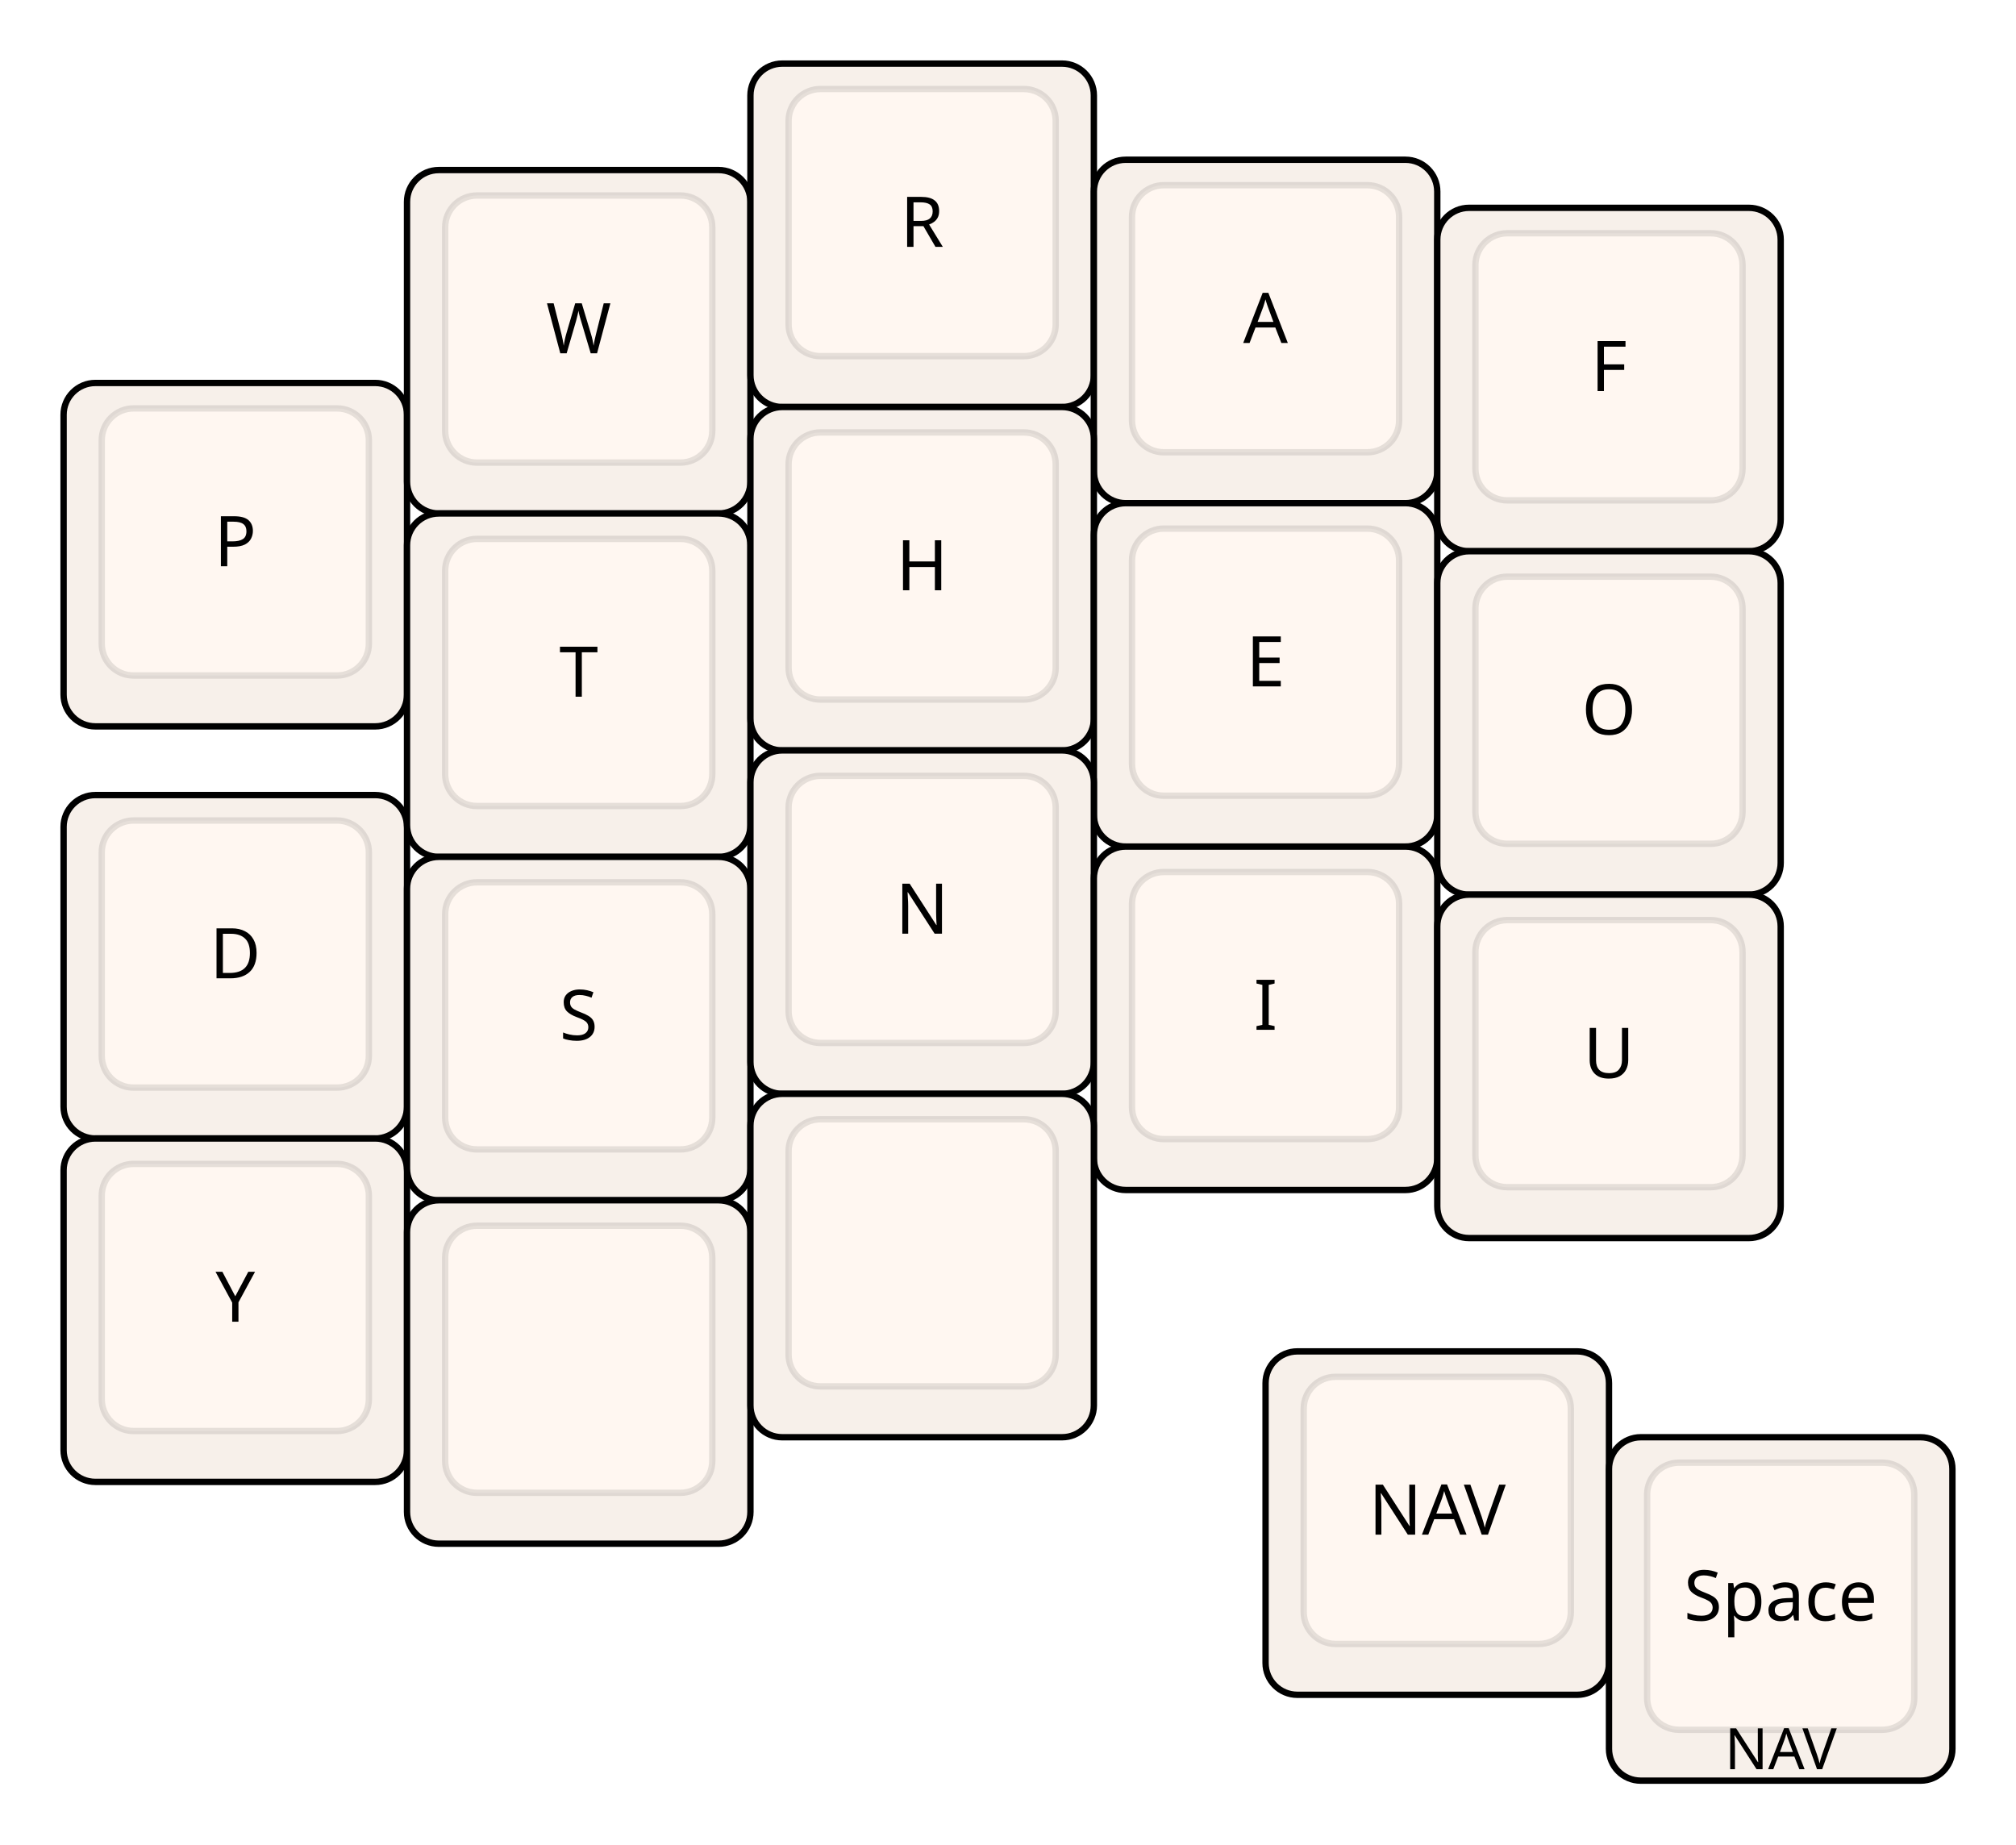
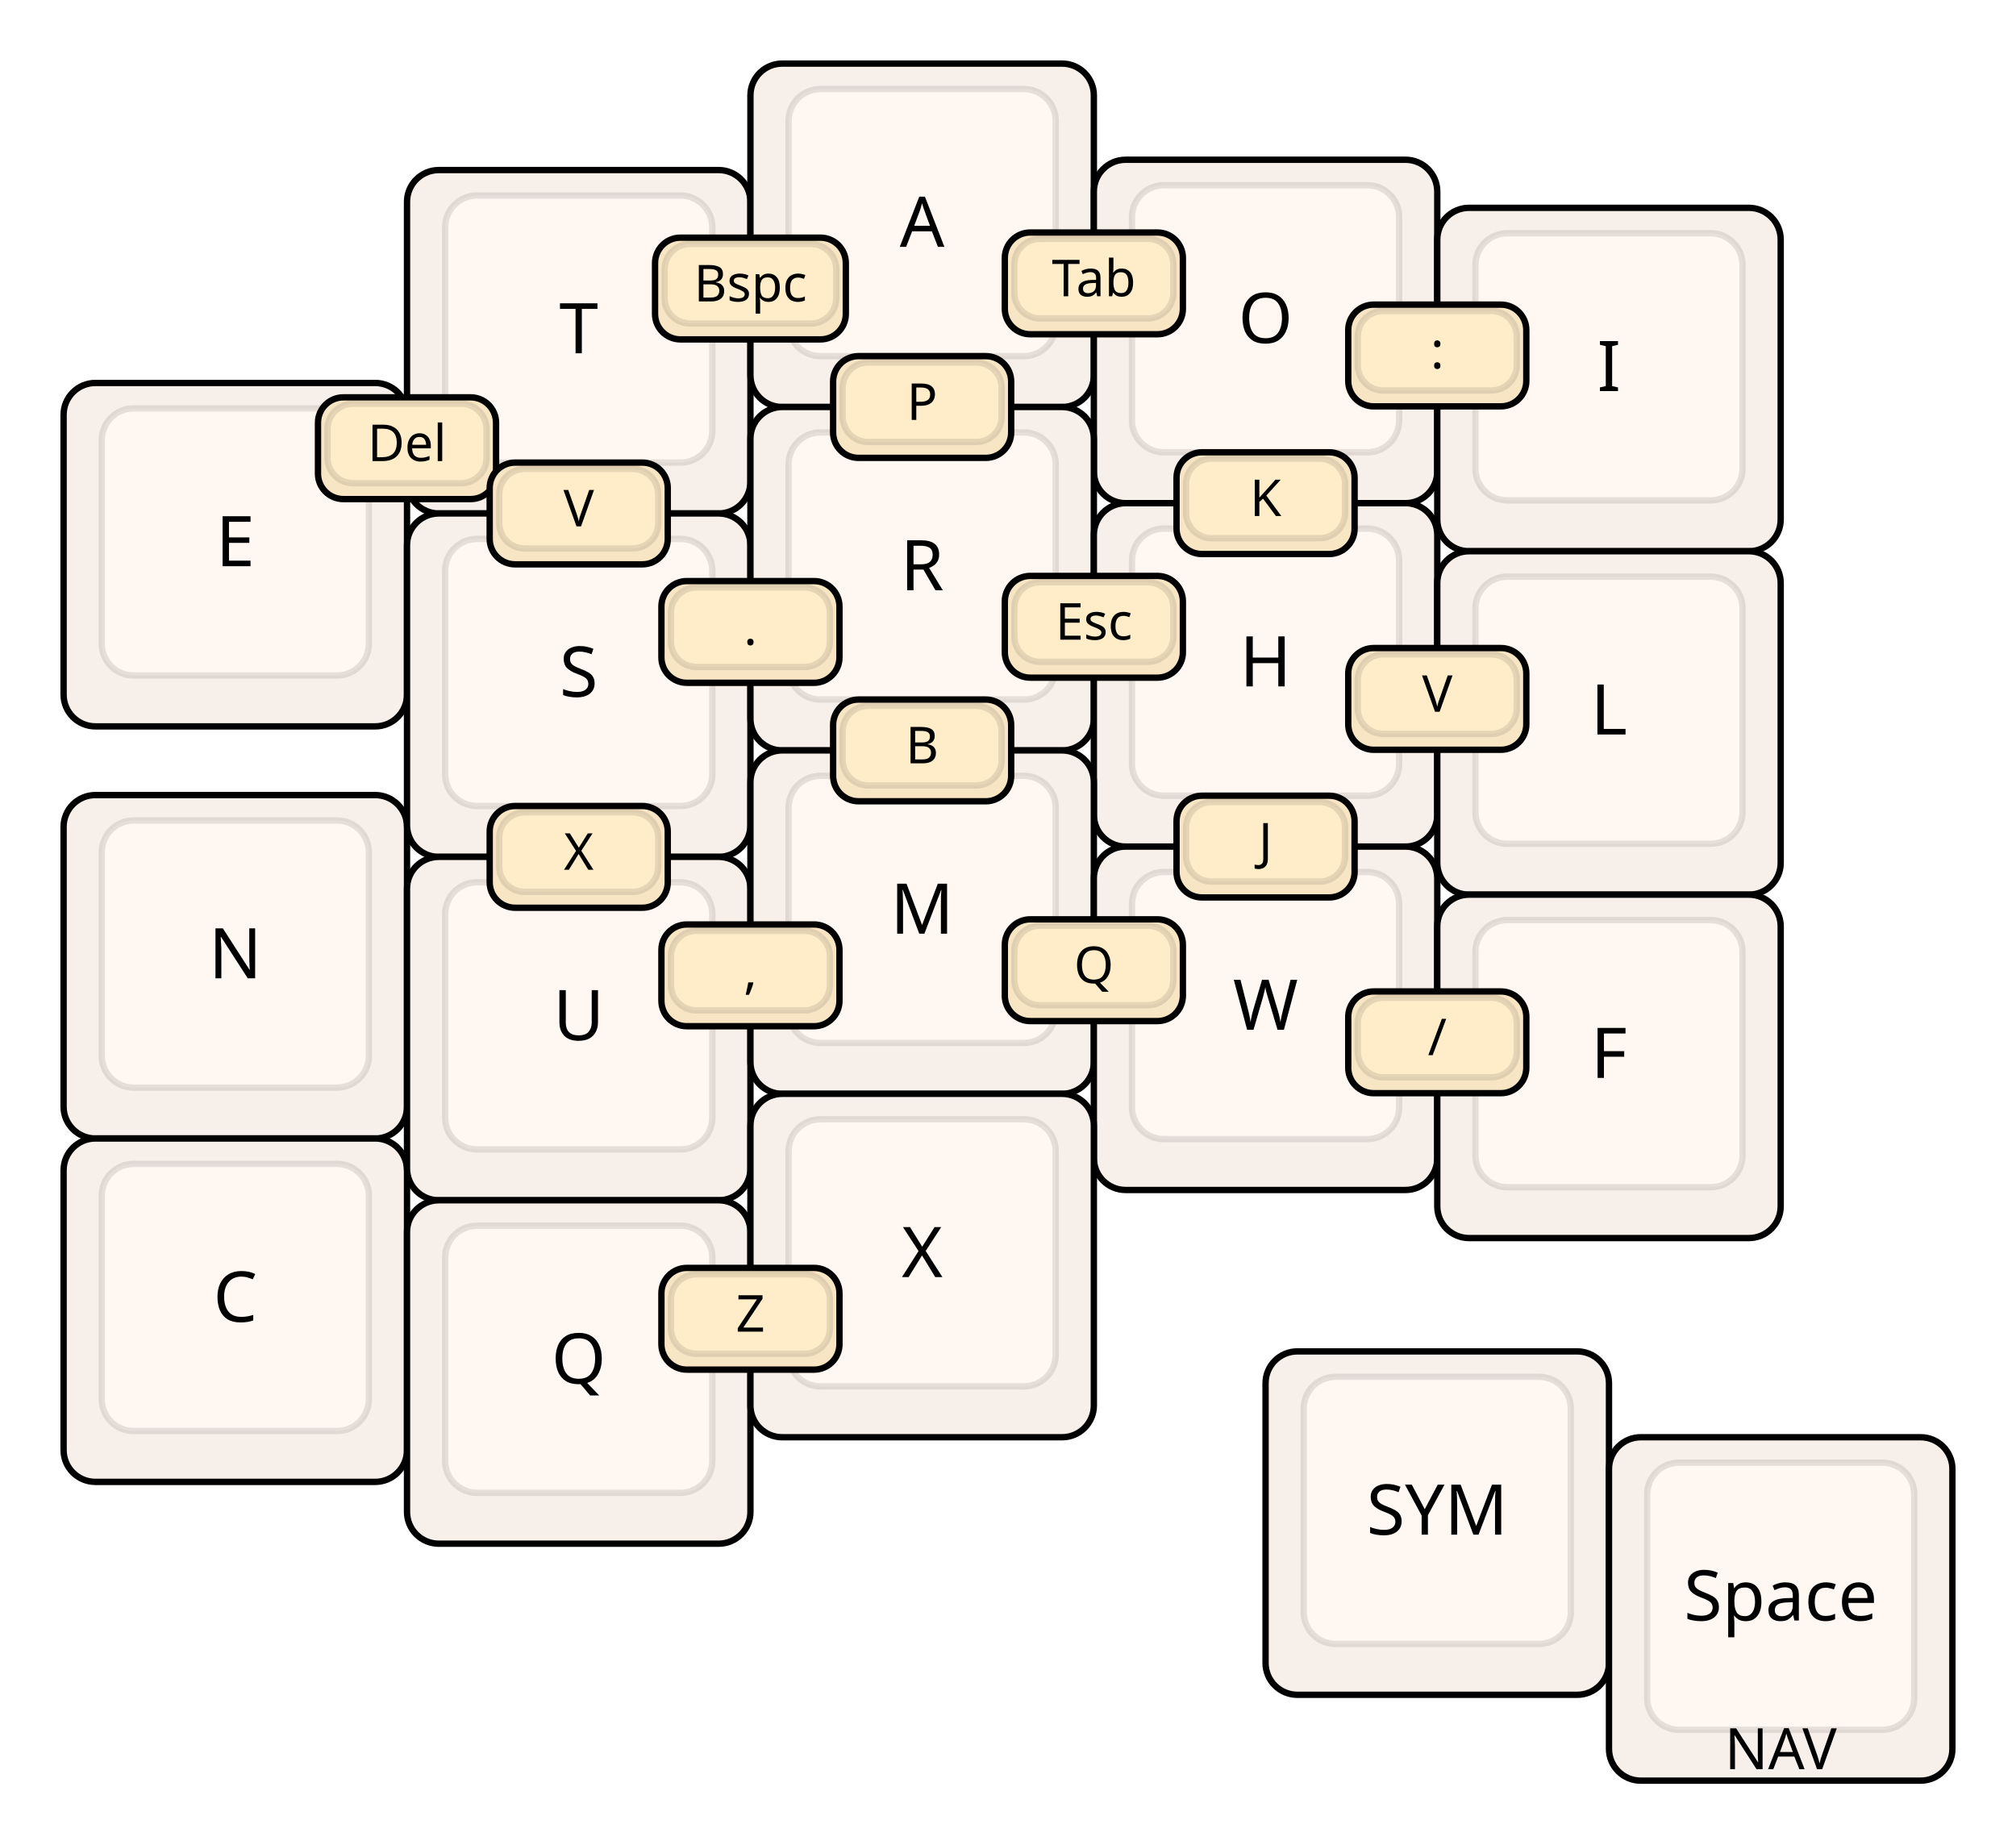
<svg xmlns="http://www.w3.org/2000/svg" width="317px" class="keymap leftie" height="290x" viewBox="0 0 317 290">
  <style type="text/css">
    .keycap .border { stroke: black; stroke-width: 1; }
    .keycap .inner.border { stroke: rgba(0,0,0,.1); }
    .keycap { font-family: sans-serif; font-size: 11px }
    .keycap .sub { font-size: 9px }
    .combos .keycap { font-size: 8px }
  </style>
  <g class="keycap combo_background">
    <rect x="10" y="60.22" width="54" height="54" rx="5" fill="#f7f0ea" class="outer border" />
    <rect x="16" y="64.22" width="42" height="42" rx="5" fill="#fff7f1" class="inner border" />
    <text x="37" y="85.22" text-anchor="middle" dominant-baseline="middle" class="main">
-       <tspan x="37" dy="0">P</tspan>
+       <tspan x="37" dy="0">E</tspan>
    </text>
  </g>
  <g class="keycap combo_background">
    <rect x="64" y="26.74" width="54" height="54" rx="5" fill="#f7f0ea" class="outer border" />
    <rect x="70" y="30.74" width="42" height="42" rx="5" fill="#fff7f1" class="inner border" />
    <text x="91" y="51.74" text-anchor="middle" dominant-baseline="middle" class="main">
-       <tspan x="91" dy="0">W</tspan>
+       <tspan x="91" dy="0">T</tspan>
    </text>
  </g>
  <g class="keycap combo_background">
    <rect x="118" y="10" width="54" height="54" rx="5" fill="#f7f0ea" class="outer border" />
    <rect x="124" y="14" width="42" height="42" rx="5" fill="#fff7f1" class="inner border" />
    <text x="145" y="35" text-anchor="middle" dominant-baseline="middle" class="main">
-       <tspan x="145" dy="0">R</tspan>
+       <tspan x="145" dy="0">A</tspan>
    </text>
  </g>
  <g class="keycap combo_background">
    <rect x="172" y="25.12" width="54" height="54" rx="5" fill="#f7f0ea" class="outer border" />
    <rect x="178" y="29.12" width="42" height="42" rx="5" fill="#fff7f1" class="inner border" />
    <text x="199" y="50.12" text-anchor="middle" dominant-baseline="middle" class="main">
-       <tspan x="199" dy="0">A</tspan>
+       <tspan x="199" dy="0">O</tspan>
    </text>
  </g>
  <g class="keycap combo_background">
    <rect x="226" y="32.68" width="54" height="54" rx="5" fill="#f7f0ea" class="outer border" />
    <rect x="232" y="36.68" width="42" height="42" rx="5" fill="#fff7f1" class="inner border" />
    <text x="253" y="57.68" text-anchor="middle" dominant-baseline="middle" class="main">
-       <tspan x="253" dy="0">F</tspan>
+       <tspan x="253" dy="0">I</tspan>
    </text>
  </g>
  <g class="keycap combo_background">
    <rect x="10" y="125.02" width="54" height="54" rx="5" fill="#f7f0ea" class="outer border" />
    <rect x="16" y="129.02" width="42" height="42" rx="5" fill="#fff7f1" class="inner border" />
    <text x="37" y="150.02" text-anchor="middle" dominant-baseline="middle" class="main">
-       <tspan x="37" dy="0">D</tspan>
+       <tspan x="37" dy="0">N</tspan>
    </text>
  </g>
  <g class="keycap combo_background">
    <rect x="64" y="80.74" width="54" height="54" rx="5" fill="#f7f0ea" class="outer border" />
    <rect x="70" y="84.74" width="42" height="42" rx="5" fill="#fff7f1" class="inner border" />
    <text x="91" y="105.74" text-anchor="middle" dominant-baseline="middle" class="main">
-       <tspan x="91" dy="0">T</tspan>
+       <tspan x="91" dy="0">S</tspan>
    </text>
  </g>
  <g class="keycap combo_background">
    <rect x="118" y="64" width="54" height="54" rx="5" fill="#f7f0ea" class="outer border" />
    <rect x="124" y="68" width="42" height="42" rx="5" fill="#fff7f1" class="inner border" />
    <text x="145" y="89" text-anchor="middle" dominant-baseline="middle" class="main">
-       <tspan x="145" dy="0">H</tspan>
+       <tspan x="145" dy="0">R</tspan>
    </text>
  </g>
  <g class="keycap combo_background">
    <rect x="172" y="79.12" width="54" height="54" rx="5" fill="#f7f0ea" class="outer border" />
    <rect x="178" y="83.12" width="42" height="42" rx="5" fill="#fff7f1" class="inner border" />
    <text x="199" y="104.12" text-anchor="middle" dominant-baseline="middle" class="main">
-       <tspan x="199" dy="0">E</tspan>
+       <tspan x="199" dy="0">H</tspan>
    </text>
  </g>
  <g class="keycap combo_background">
    <rect x="226" y="86.68" width="54" height="54" rx="5" fill="#f7f0ea" class="outer border" />
    <rect x="232" y="90.68" width="42" height="42" rx="5" fill="#fff7f1" class="inner border" />
    <text x="253" y="111.68" text-anchor="middle" dominant-baseline="middle" class="main">
-       <tspan x="253" dy="0">O</tspan>
+       <tspan x="253" dy="0">L</tspan>
    </text>
  </g>
  <g class="keycap combo_background">
    <rect x="10" y="179.02" width="54" height="54" rx="5" fill="#f7f0ea" class="outer border" />
    <rect x="16" y="183.02" width="42" height="42" rx="5" fill="#fff7f1" class="inner border" />
    <text x="37" y="204.02" text-anchor="middle" dominant-baseline="middle" class="main">
-       <tspan x="37" dy="0">Y</tspan>
+       <tspan x="37" dy="0">C</tspan>
    </text>
  </g>
  <g class="keycap combo_background">
    <rect x="64" y="134.74" width="54" height="54" rx="5" fill="#f7f0ea" class="outer border" />
    <rect x="70" y="138.74" width="42" height="42" rx="5" fill="#fff7f1" class="inner border" />
    <text x="91" y="159.74" text-anchor="middle" dominant-baseline="middle" class="main">
-       <tspan x="91" dy="0">S</tspan>
+       <tspan x="91" dy="0">U</tspan>
    </text>
  </g>
  <g class="keycap combo_background">
    <rect x="118" y="118" width="54" height="54" rx="5" fill="#f7f0ea" class="outer border" />
    <rect x="124" y="122" width="42" height="42" rx="5" fill="#fff7f1" class="inner border" />
    <text x="145" y="143" text-anchor="middle" dominant-baseline="middle" class="main">
-       <tspan x="145" dy="0">N</tspan>
+       <tspan x="145" dy="0">M</tspan>
    </text>
  </g>
  <g class="keycap combo_background">
    <rect x="172" y="133.12" width="54" height="54" rx="5" fill="#f7f0ea" class="outer border" />
    <rect x="178" y="137.12" width="42" height="42" rx="5" fill="#fff7f1" class="inner border" />
    <text x="199" y="158.12" text-anchor="middle" dominant-baseline="middle" class="main">
-       <tspan x="199" dy="0">I</tspan>
+       <tspan x="199" dy="0">W</tspan>
    </text>
  </g>
  <g class="keycap combo_background">
    <rect x="226" y="140.68" width="54" height="54" rx="5" fill="#f7f0ea" class="outer border" />
    <rect x="232" y="144.68" width="42" height="42" rx="5" fill="#fff7f1" class="inner border" />
    <text x="253" y="165.68" text-anchor="middle" dominant-baseline="middle" class="main">
-       <tspan x="253" dy="0">U</tspan>
+       <tspan x="253" dy="0">F</tspan>
    </text>
  </g>
  <g class="keycap combo_background">
    <rect x="64" y="188.74" width="54" height="54" rx="5" fill="#f7f0ea" class="outer border" />
    <rect x="70" y="192.74" width="42" height="42" rx="5" fill="#fff7f1" class="inner border" />
+     <text x="91" y="213.74" text-anchor="middle" dominant-baseline="middle" class="main">
+       <tspan x="91" dy="0">Q</tspan>
+     </text>
  </g>
  <g class="keycap combo_background">
    <rect x="118" y="172" width="54" height="54" rx="5" fill="#f7f0ea" class="outer border" />
    <rect x="124" y="176" width="42" height="42" rx="5" fill="#fff7f1" class="inner border" />
+     <text x="145" y="197" text-anchor="middle" dominant-baseline="middle" class="main">
+       <tspan x="145" dy="0">X</tspan>
+     </text>
  </g>
  <g class="keycap combo_background">
    <rect x="199" y="212.5" width="54" height="54" rx="5" fill="#f7f0ea" class="outer border" />
    <rect x="205" y="216.5" width="42" height="42" rx="5" fill="#fff7f1" class="inner border" />
    <text x="226" y="237.5" text-anchor="middle" dominant-baseline="middle" class="main">
-       <tspan x="226" dy="0">NAV</tspan>
+       <tspan x="226" dy="0">SYM</tspan>
    </text>
  </g>
  <g class="keycap combo_background">
    <rect x="253" y="226" width="54" height="54" rx="5" fill="#f7f0ea" class="outer border" />
    <rect x="259" y="230" width="42" height="42" rx="5" fill="#fff7f1" class="inner border" />
    <text x="280" y="251" text-anchor="middle" dominant-baseline="middle" class="main">
      <tspan x="280" dy="0">Space</tspan>
    </text>
    <text x="280" y="278.2" text-anchor="middle" class="sub">NAV</text>
  </g>
  <g class="combos">
- </g>
+     <g class="keycap default">
+       <rect x="50" y="62.48" width="28" height="16" rx="4" fill="#f7e5c3" class="outer border" />
+       <rect x="51.5" y="63.48" width="25" height="12.5" rx="4" fill="#ffecc9" class="inner border" />
+       <text x="64" y="69.73" text-anchor="middle" dominant-baseline="middle" class="main">
+         <tspan x="64" dy="0">Del</tspan>
+       </text>
+     </g>
+     <g class="keycap default">
+       <rect x="103" y="37.37" width="30" height="16" rx="4" fill="#f7e5c3" class="outer border" />
+       <rect x="104.5" y="38.37" width="27" height="12.5" rx="4" fill="#ffecc9" class="inner border" />
+       <text x="118" y="44.62" text-anchor="middle" dominant-baseline="middle" class="main">
+         <tspan x="118" dy="0">Bspc</tspan>
+       </text>
+     </g>
+     <g class="keycap default">
+       <rect x="158" y="36.56" width="28" height="16" rx="4" fill="#f7e5c3" class="outer border" />
+       <rect x="159.5" y="37.56" width="25" height="12.5" rx="4" fill="#ffecc9" class="inner border" />
+       <text x="172" y="43.81" text-anchor="middle" dominant-baseline="middle" class="main">
+         <tspan x="172" dy="0">Tab</tspan>
+       </text>
+     </g>
+     <g class="keycap default">
+       <rect x="212" y="47.9" width="28" height="16" rx="4" fill="#f7e5c3" class="outer border" />
+       <rect x="213.5" y="48.9" width="25" height="12.5" rx="4" fill="#ffecc9" class="inner border" />
+       <text x="226" y="55.15" text-anchor="middle" dominant-baseline="middle" class="main">
+         <tspan x="226" dy="0">:</tspan>
+       </text>
+     </g>
+     <g class="keycap default">
+       <rect x="104" y="91.37" width="28" height="16" rx="4" fill="#f7e5c3" class="outer border" />
+       <rect x="105.5" y="92.37" width="25" height="12.5" rx="4" fill="#ffecc9" class="inner border" />
+       <text x="118" y="98.62" text-anchor="middle" dominant-baseline="middle" class="main">
+         <tspan x="118" dy="0">.</tspan>
+       </text>
+     </g>
+     <g class="keycap default">
+       <rect x="158" y="90.56" width="28" height="16" rx="4" fill="#f7e5c3" class="outer border" />
+       <rect x="159.5" y="91.56" width="25" height="12.5" rx="4" fill="#ffecc9" class="inner border" />
+       <text x="172" y="97.81" text-anchor="middle" dominant-baseline="middle" class="main">
+         <tspan x="172" dy="0">Esc</tspan>
+       </text>
+     </g>
+     <g class="keycap default">
+       <rect x="212" y="101.9" width="28" height="16" rx="4" fill="#f7e5c3" class="outer border" />
+       <rect x="213.5" y="102.9" width="25" height="12.5" rx="4" fill="#ffecc9" class="inner border" />
+       <text x="226" y="109.15" text-anchor="middle" dominant-baseline="middle" class="main">
+         <tspan x="226" dy="0">V</tspan>
+       </text>
+     </g>
+     <g class="keycap default">
+       <rect x="104" y="145.37" width="28" height="16" rx="4" fill="#f7e5c3" class="outer border" />
+       <rect x="105.5" y="146.37" width="25" height="12.5" rx="4" fill="#ffecc9" class="inner border" />
+       <text x="118" y="152.62" text-anchor="middle" dominant-baseline="middle" class="main">
+         <tspan x="118" dy="0">,</tspan>
+       </text>
+     </g>
+     <g class="keycap default">
+       <rect x="158" y="144.56" width="28" height="16" rx="4" fill="#f7e5c3" class="outer border" />
+       <rect x="159.5" y="145.56" width="25" height="12.5" rx="4" fill="#ffecc9" class="inner border" />
+       <text x="172" y="151.81" text-anchor="middle" dominant-baseline="middle" class="main">
+         <tspan x="172" dy="0">Q</tspan>
+       </text>
+     </g>
+     <g class="keycap default">
+       <rect x="212" y="155.9" width="28" height="16" rx="4" fill="#f7e5c3" class="outer border" />
+       <rect x="213.5" y="156.9" width="25" height="12.5" rx="4" fill="#ffecc9" class="inner border" />
+       <text x="226" y="163.15" text-anchor="middle" dominant-baseline="middle" class="main">
+         <tspan x="226" dy="0">/</tspan>
+       </text>
+     </g>
+     <g class="keycap default">
+       <rect x="104" y="199.37" width="28" height="16" rx="4" fill="#f7e5c3" class="outer border" />
+       <rect x="105.5" y="200.37" width="25" height="12.5" rx="4" fill="#ffecc9" class="inner border" />
+       <text x="118" y="206.62" text-anchor="middle" dominant-baseline="middle" class="main">
+         <tspan x="118" dy="0">Z</tspan>
+       </text>
+     </g>
+     <g class="keycap default">
+       <rect x="77" y="72.74" width="28" height="16" rx="4" fill="#f7e5c3" class="outer border" />
+       <rect x="78.5" y="73.74" width="25" height="12.5" rx="4" fill="#ffecc9" class="inner border" />
+       <text x="91" y="79.99" text-anchor="middle" dominant-baseline="middle" class="main">
+         <tspan x="91" dy="0">V</tspan>
+       </text>
+     </g>
+     <g class="keycap default">
+       <rect x="77" y="126.74" width="28" height="16" rx="4" fill="#f7e5c3" class="outer border" />
+       <rect x="78.5" y="127.74" width="25" height="12.5" rx="4" fill="#ffecc9" class="inner border" />
+       <text x="91" y="133.99" text-anchor="middle" dominant-baseline="middle" class="main">
+         <tspan x="91" dy="0">X</tspan>
+       </text>
+     </g>
+     <g class="keycap default">
+       <rect x="131" y="56" width="28" height="16" rx="4" fill="#f7e5c3" class="outer border" />
+       <rect x="132.5" y="57" width="25" height="12.5" rx="4" fill="#ffecc9" class="inner border" />
+       <text x="145" y="63.25" text-anchor="middle" dominant-baseline="middle" class="main">
+         <tspan x="145" dy="0">P</tspan>
+       </text>
+     </g>
+     <g class="keycap default">
+       <rect x="131" y="110" width="28" height="16" rx="4" fill="#f7e5c3" class="outer border" />
+       <rect x="132.5" y="111" width="25" height="12.5" rx="4" fill="#ffecc9" class="inner border" />
+       <text x="145" y="117.25" text-anchor="middle" dominant-baseline="middle" class="main">
+         <tspan x="145" dy="0">B</tspan>
+       </text>
+     </g>
+     <g class="keycap default">
+       <rect x="185" y="71.12" width="28" height="16" rx="4" fill="#f7e5c3" class="outer border" />
+       <rect x="186.5" y="72.12" width="25" height="12.5" rx="4" fill="#ffecc9" class="inner border" />
+       <text x="199" y="78.37" text-anchor="middle" dominant-baseline="middle" class="main">
+         <tspan x="199" dy="0">K</tspan>
+       </text>
+     </g>
+     <g class="keycap default">
+       <rect x="185" y="125.12" width="28" height="16" rx="4" fill="#f7e5c3" class="outer border" />
+       <rect x="186.5" y="126.12" width="25" height="12.5" rx="4" fill="#ffecc9" class="inner border" />
+       <text x="199" y="132.37" text-anchor="middle" dominant-baseline="middle" class="main">
+         <tspan x="199" dy="0">J</tspan>
+       </text>
+     </g>
+   </g>
</svg>
